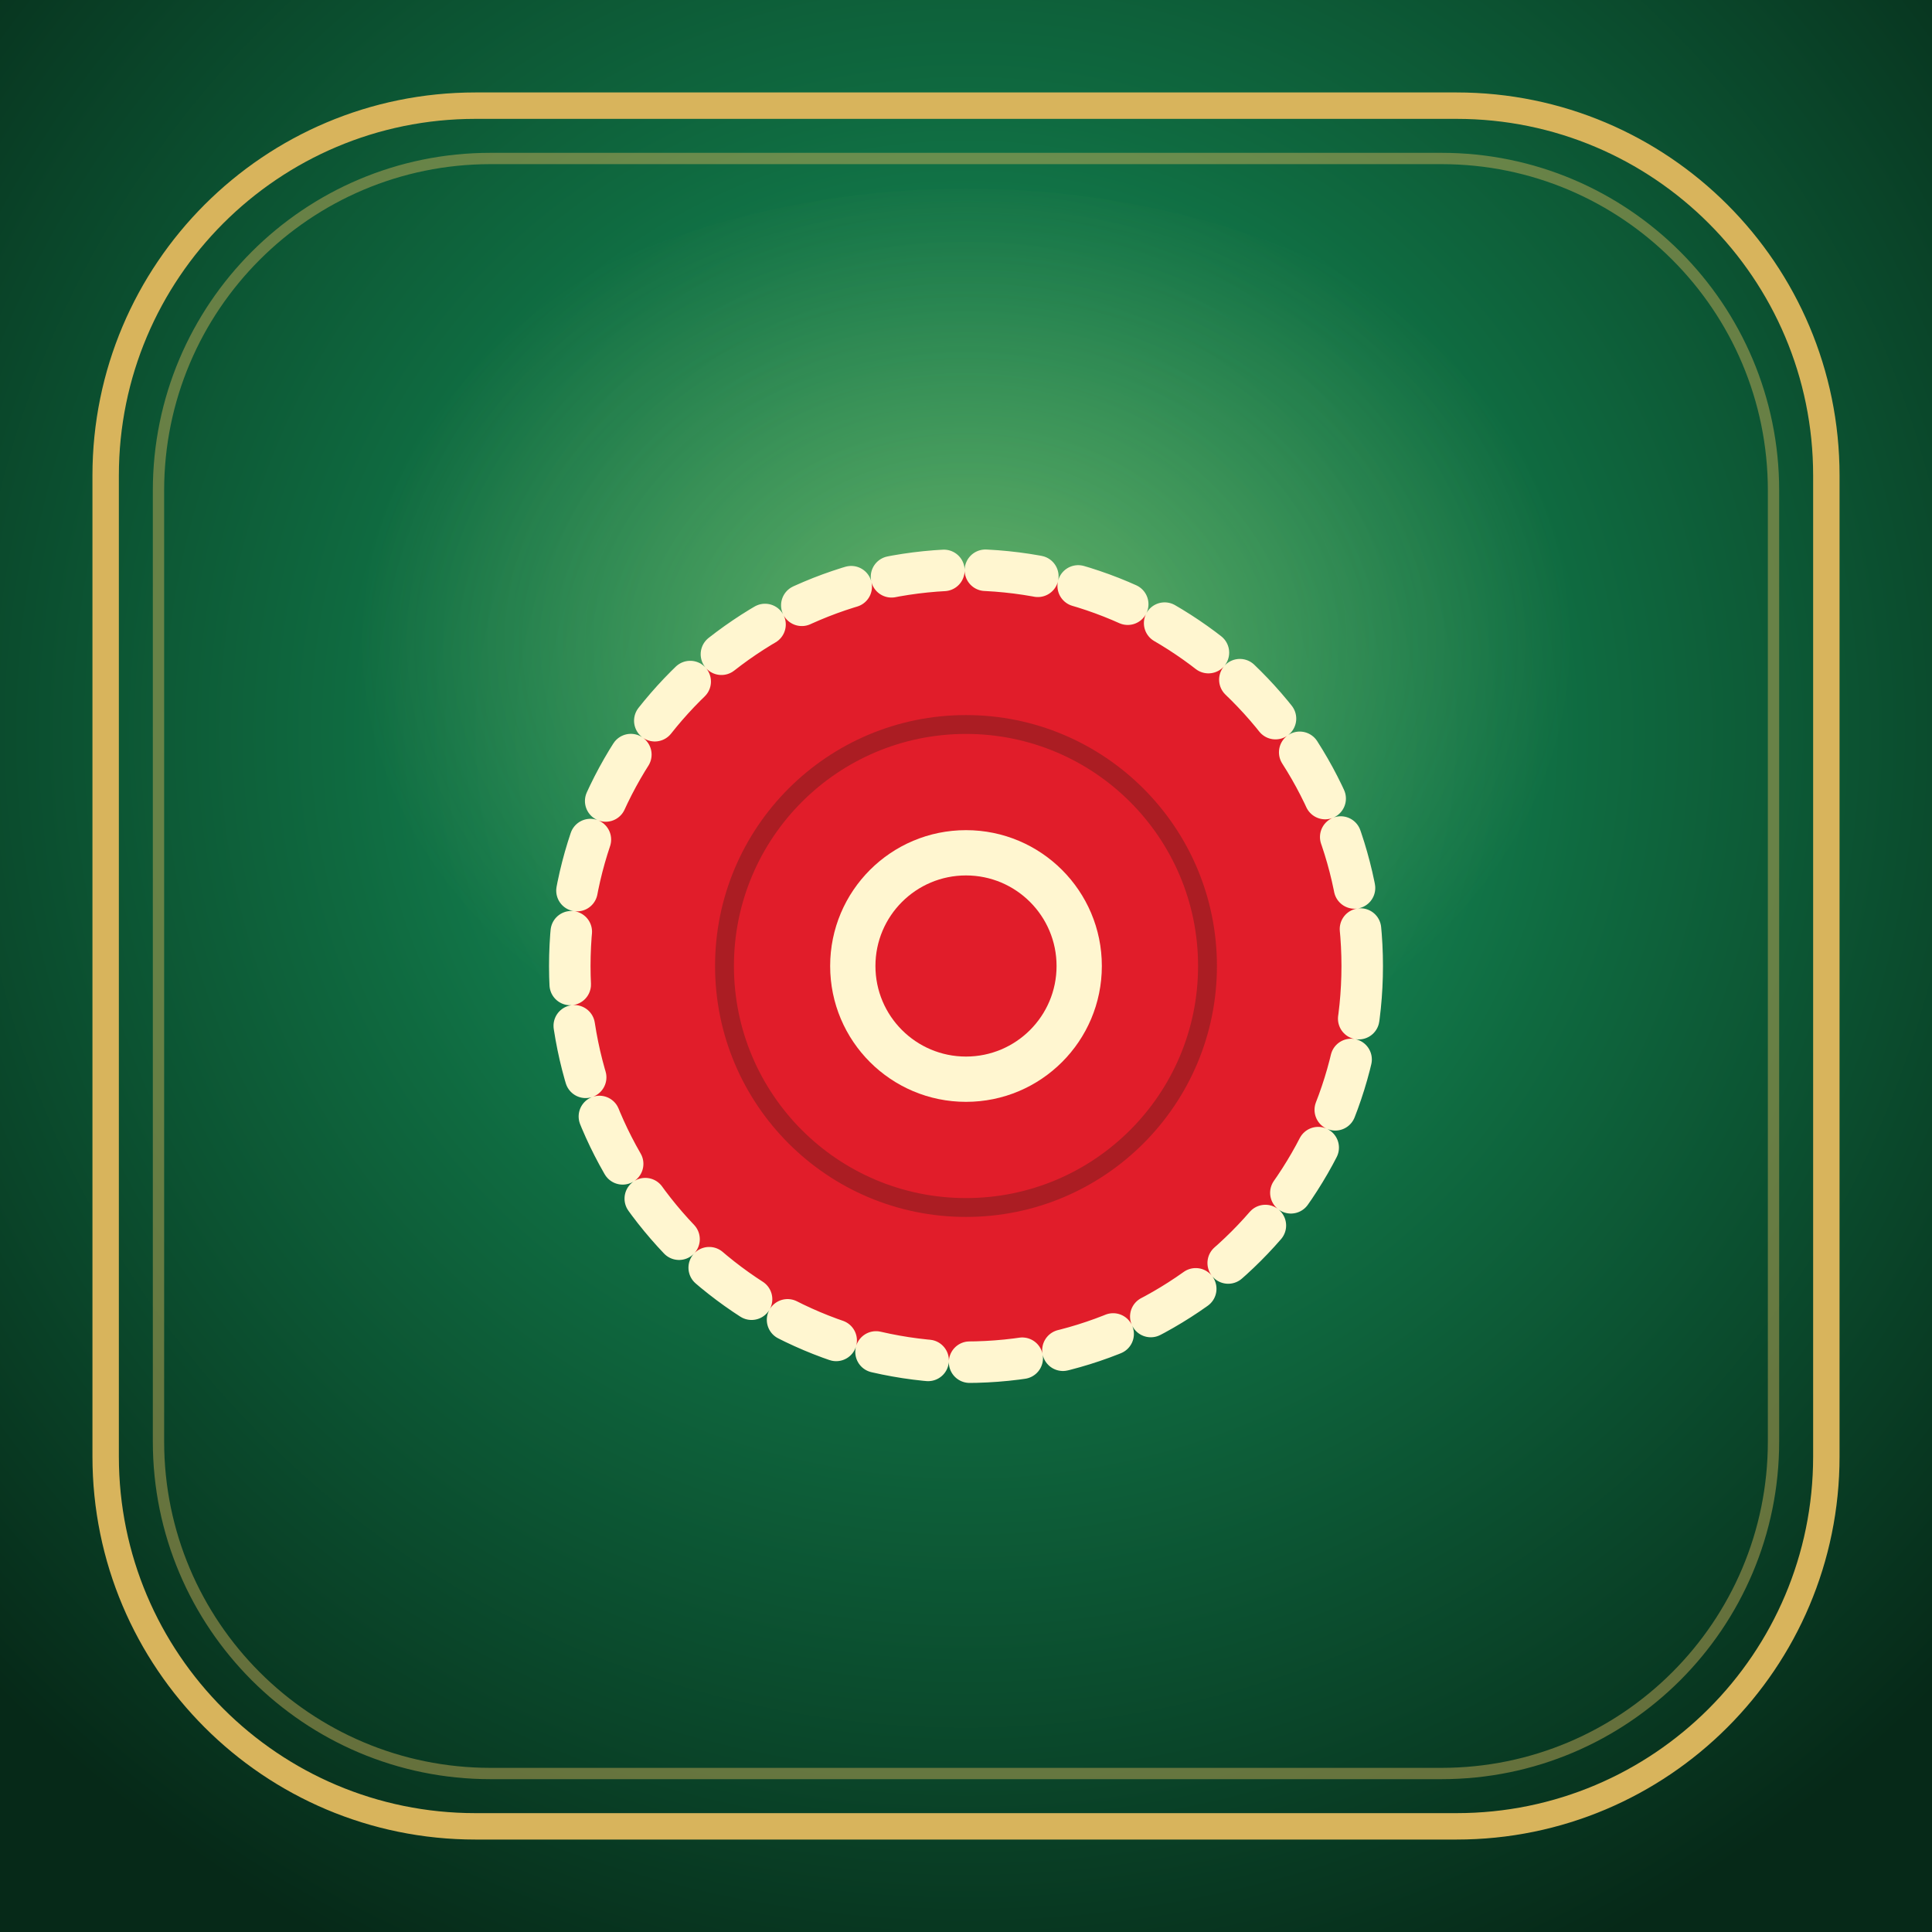
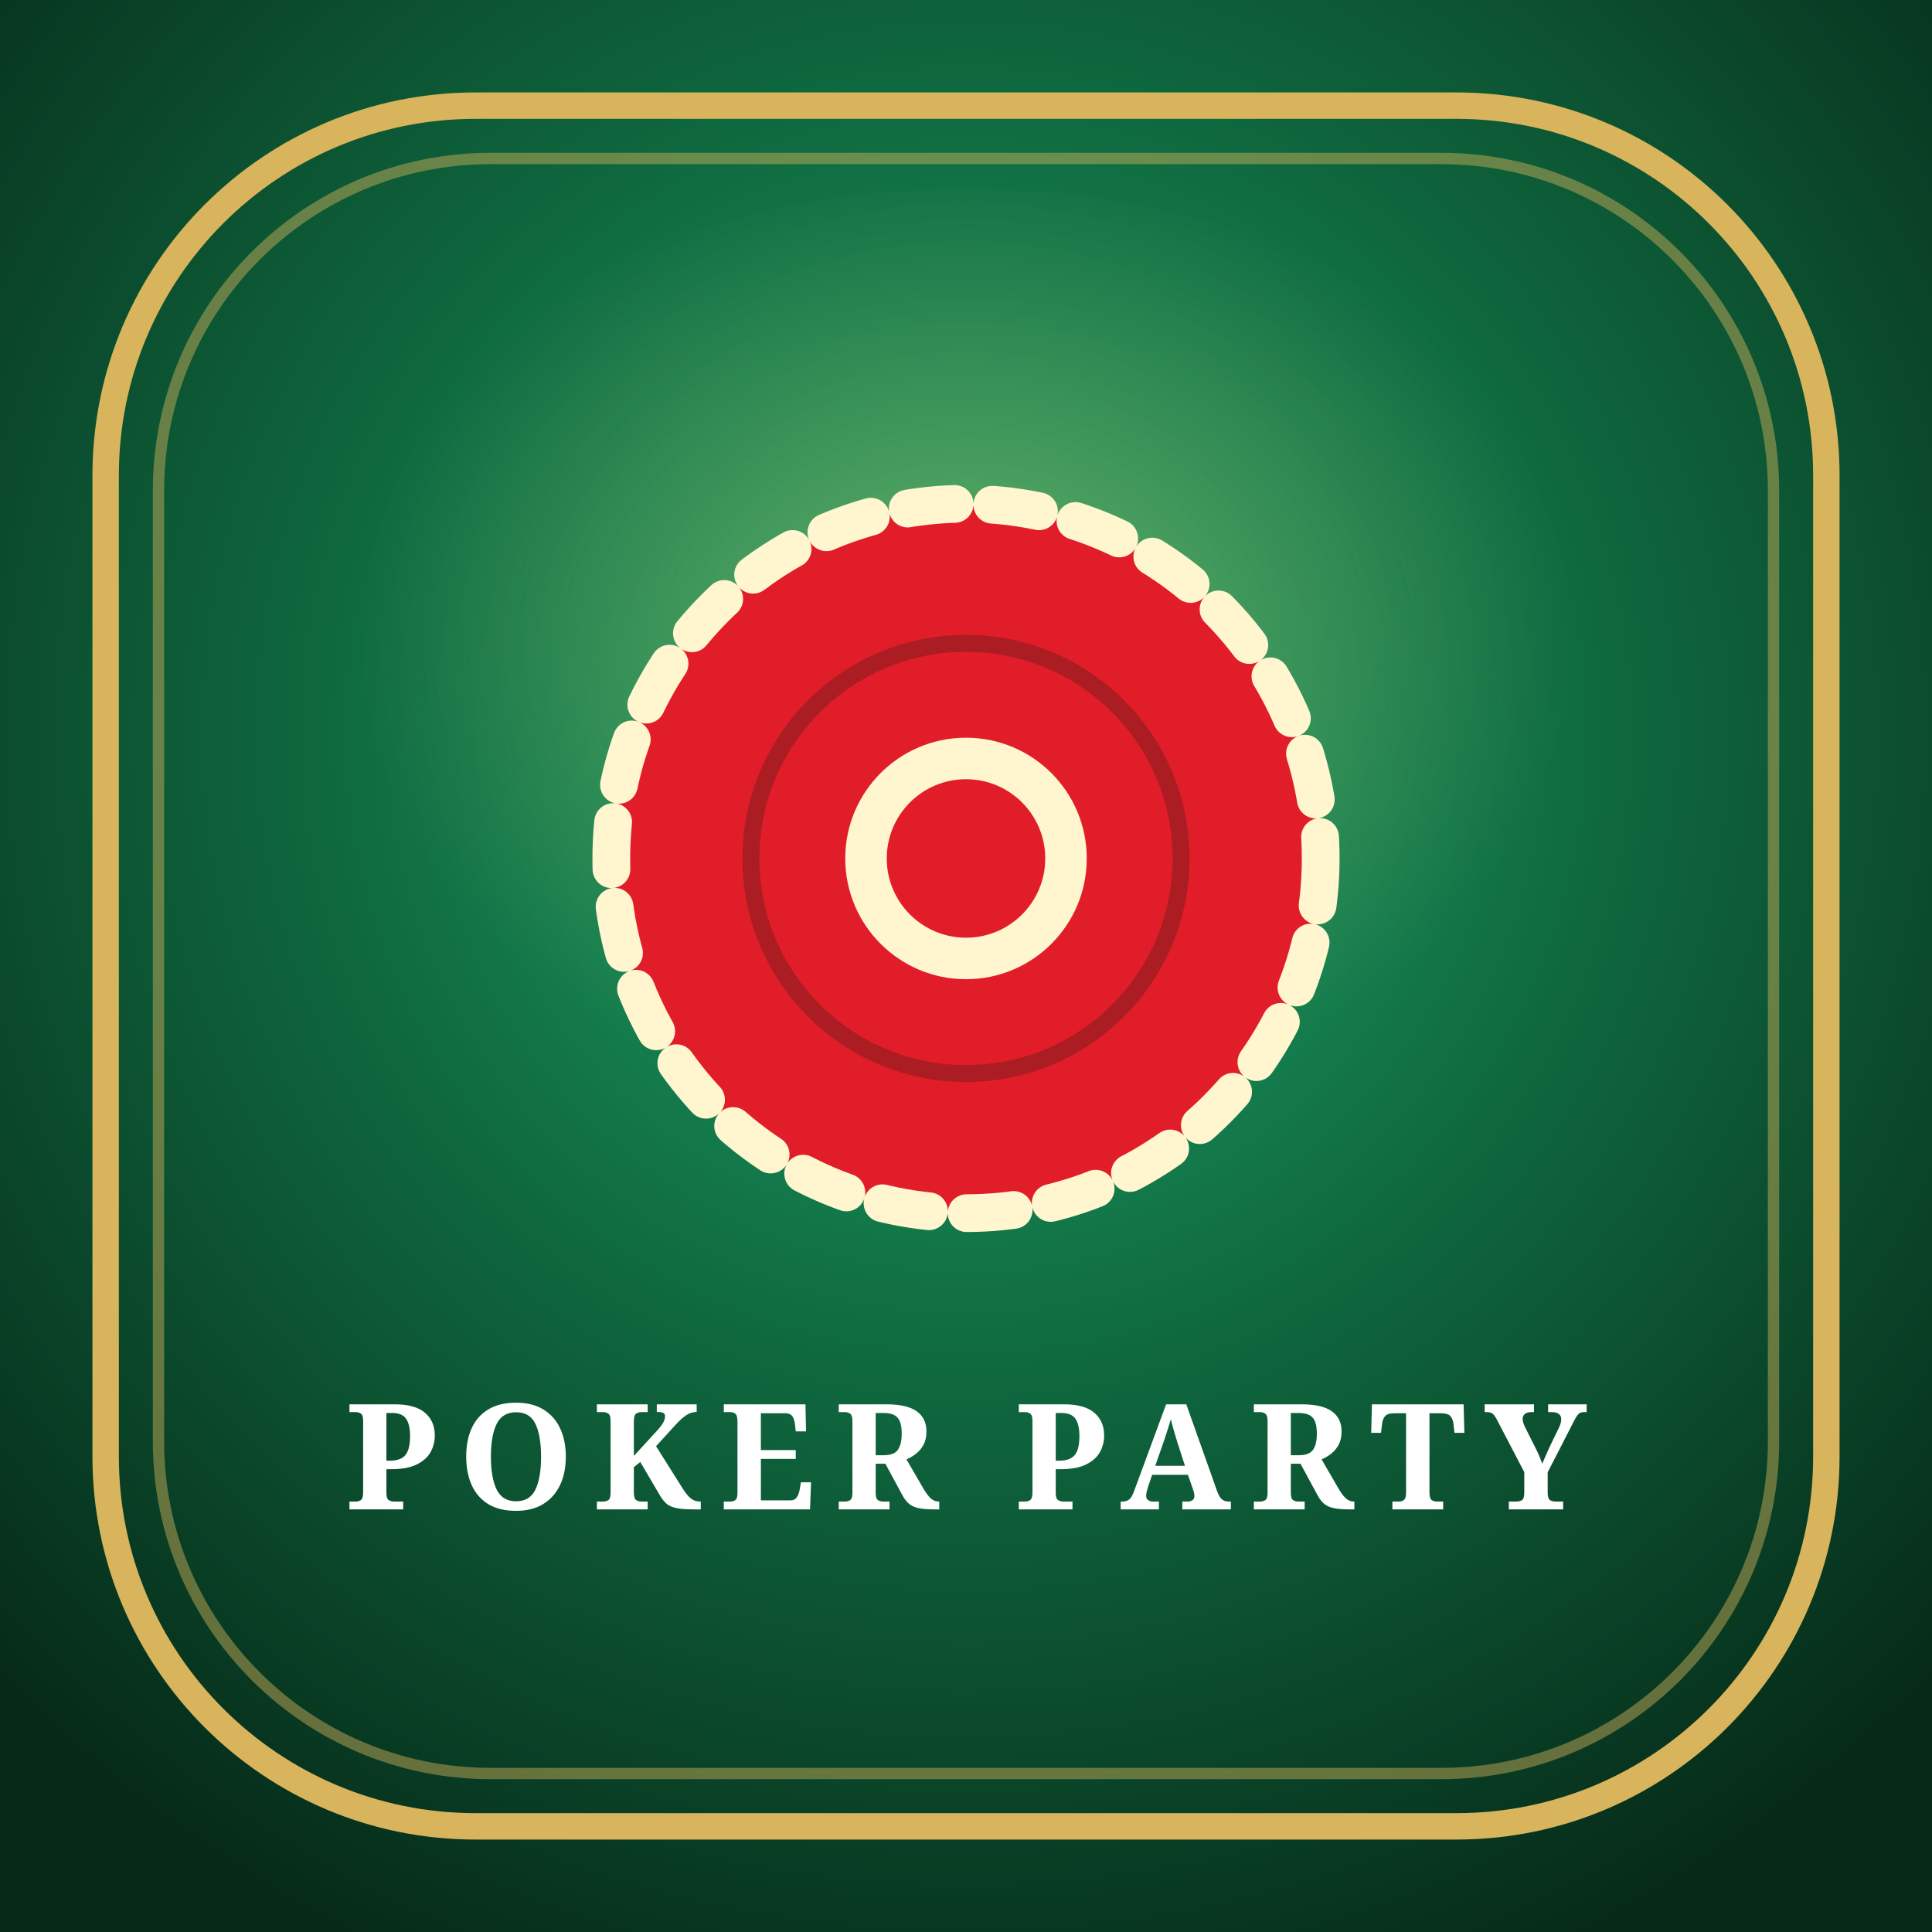
<svg xmlns="http://www.w3.org/2000/svg" width="1024" height="1024" viewBox="0 0 1024 1024" role="img" aria-label="Poker Party Dealer's Choice">
  <defs>
    <radialGradient id="felt" cx="50%" cy="38%" r="70%">
      <stop offset="0%" stop-color="#1fa86c" />
      <stop offset="46%" stop-color="#0f6a40" />
      <stop offset="100%" stop-color="#062918" />
    </radialGradient>
    <radialGradient id="glow" cx="50%" cy="40%" r="42%">
      <stop offset="0%" stop-color="#ffd66e" stop-opacity="0.32" />
      <stop offset="100%" stop-color="#ffd66e" stop-opacity="0" />
    </radialGradient>
  </defs>
  <rect width="1024" height="1024" fill="url(#felt)" />
  <ellipse cx="512" cy="400" rx="380" ry="300" fill="url(#glow)" />
  <rect x="56" y="56" width="912" height="912" rx="196" fill="none" stroke="#d8b45c" stroke-width="14" />
  <rect x="84" y="84" width="856" height="856" rx="176" fill="none" stroke="#d8b45c" stroke-opacity="0.45" stroke-width="6" />
-   <g transform="translate(512, 512)">
-     <circle r="210" fill="#e11d2a" />
-     <circle r="210" fill="none" stroke="#fff6d0" stroke-width="22" stroke-dasharray="28 22" stroke-linecap="round" />
-     <circle r="128" fill="none" stroke="#7f1d1d" stroke-width="10" stroke-opacity="0.55" />
-     <circle r="72" fill="#fff6d0" />
-     <circle r="48" fill="#e11d2a" />
+   <g transform="translate(512, 455)">
+     <circle r="188" fill="#e11d2a" />
+     <circle r="188" fill="none" stroke="#fff6d0" stroke-width="20" stroke-dasharray="25 20" stroke-linecap="round" />
+     <circle r="114" fill="none" stroke="#7f1d1d" stroke-width="9" stroke-opacity="0.55" />
+     <circle r="64" fill="#fff6d0" />
+     <circle r="42" fill="#e11d2a" />
  </g>
+   <text x="512" y="800" text-anchor="middle" fill="#ffffff" font-family="Cinzel, 'Noto Serif', Georgia, serif" font-size="78" font-weight="700" letter-spacing="10">POKER PARTY</text>
</svg>
